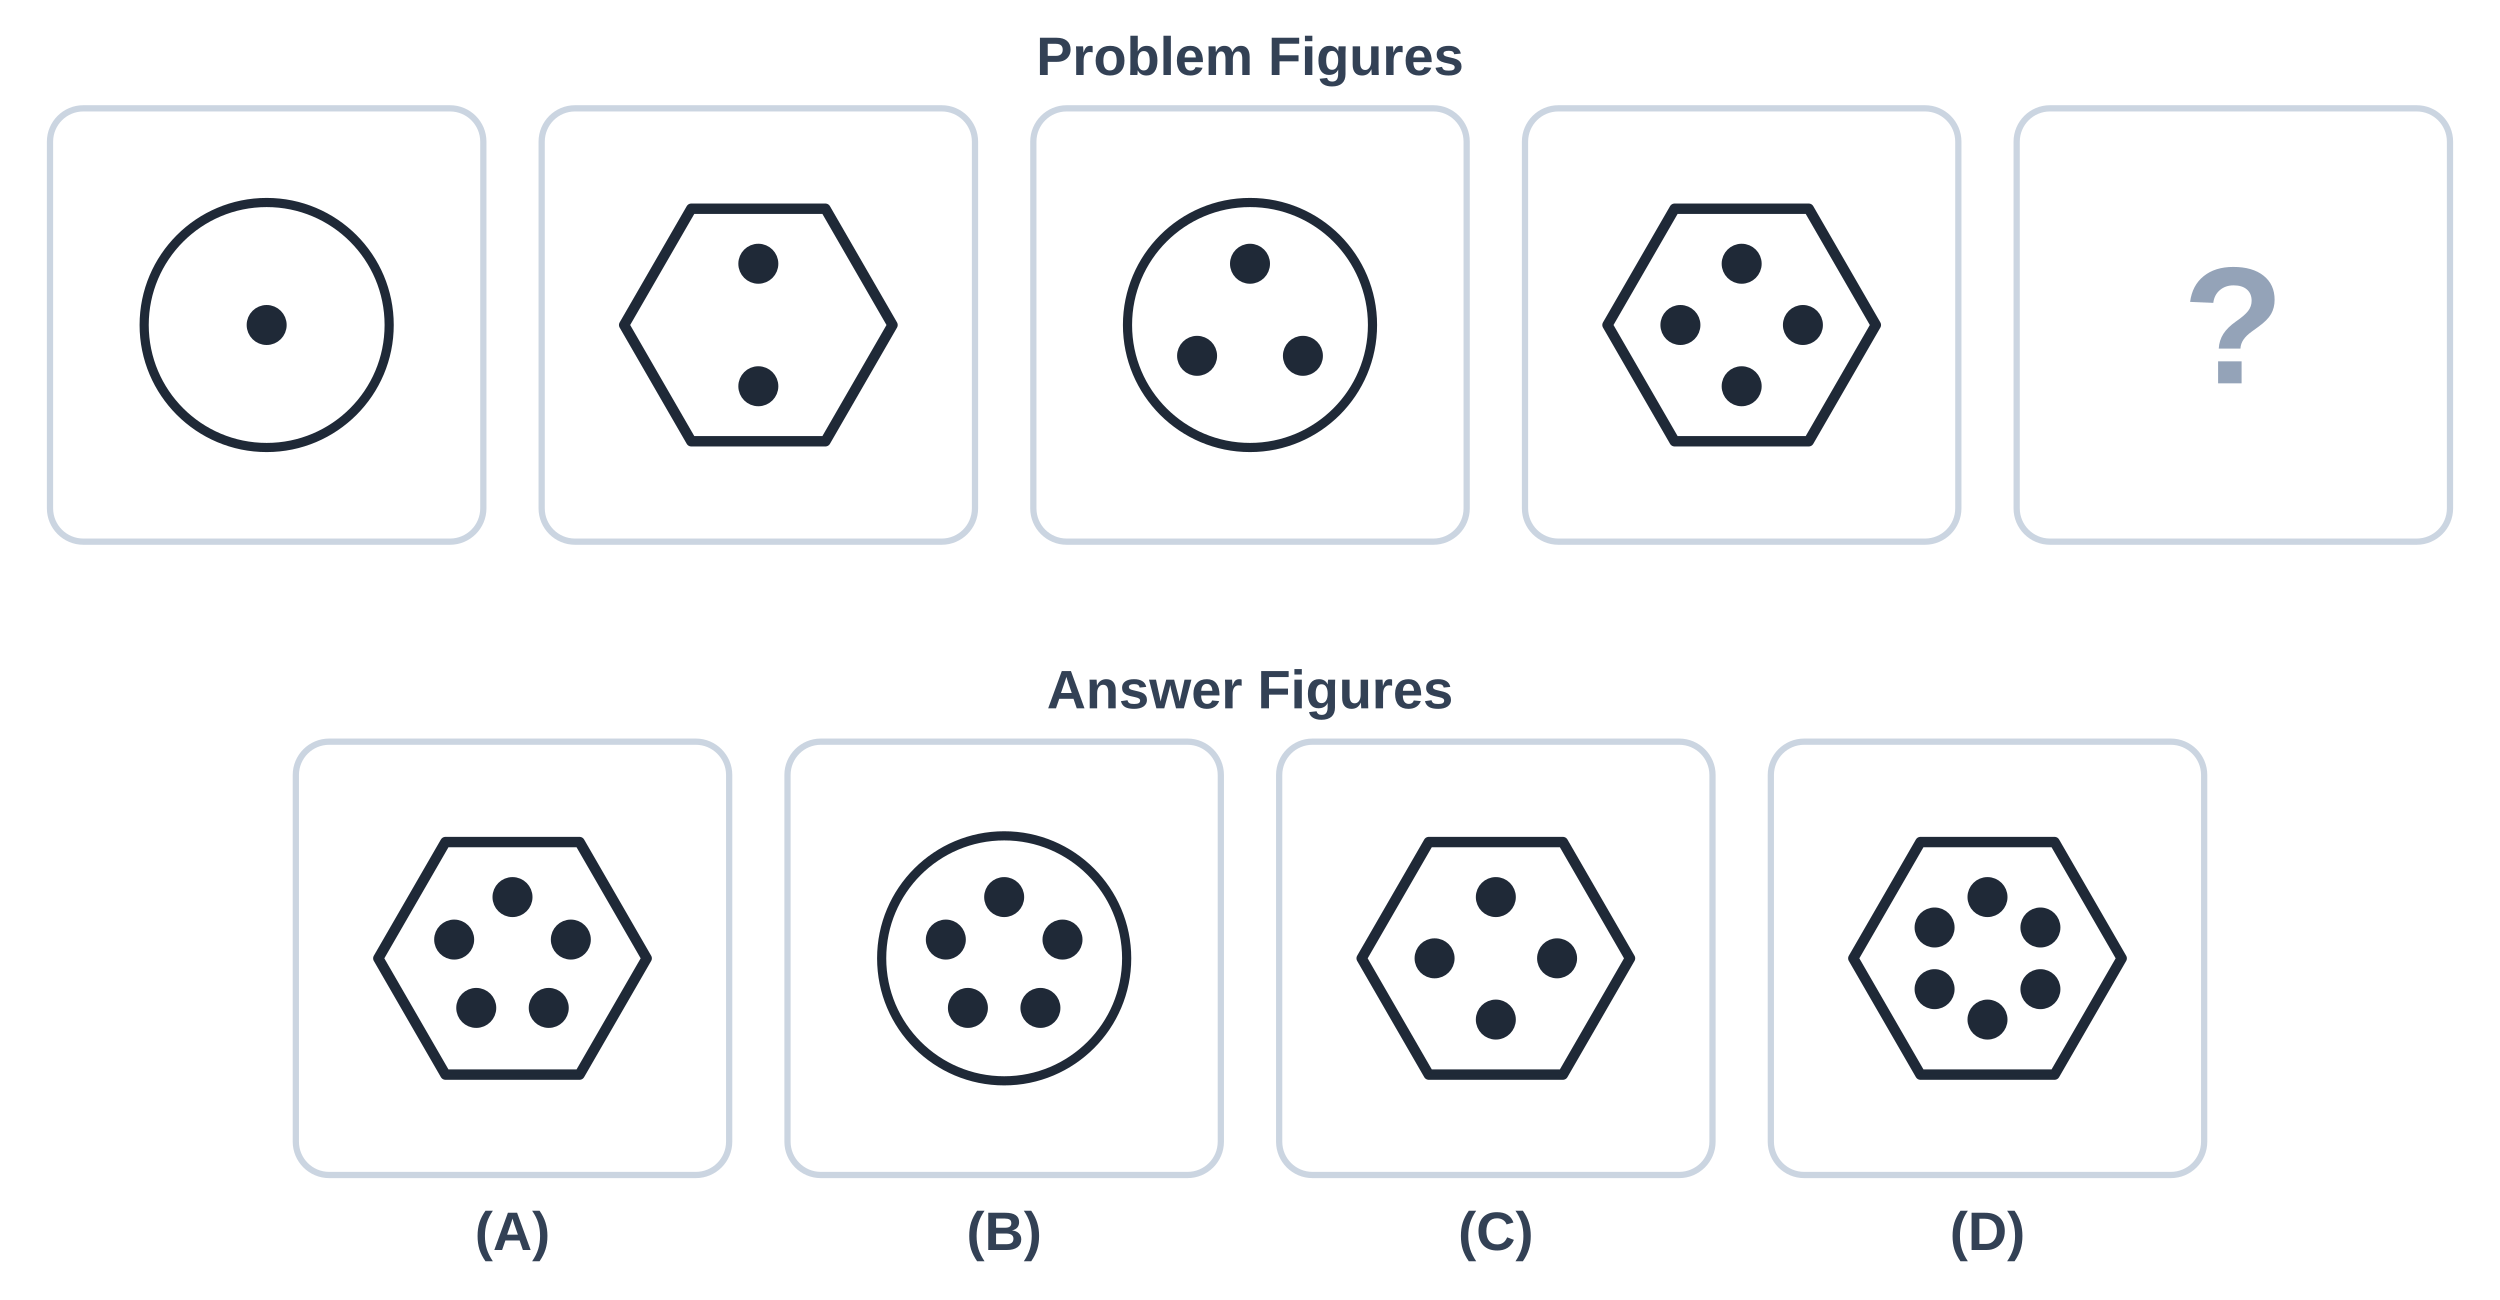
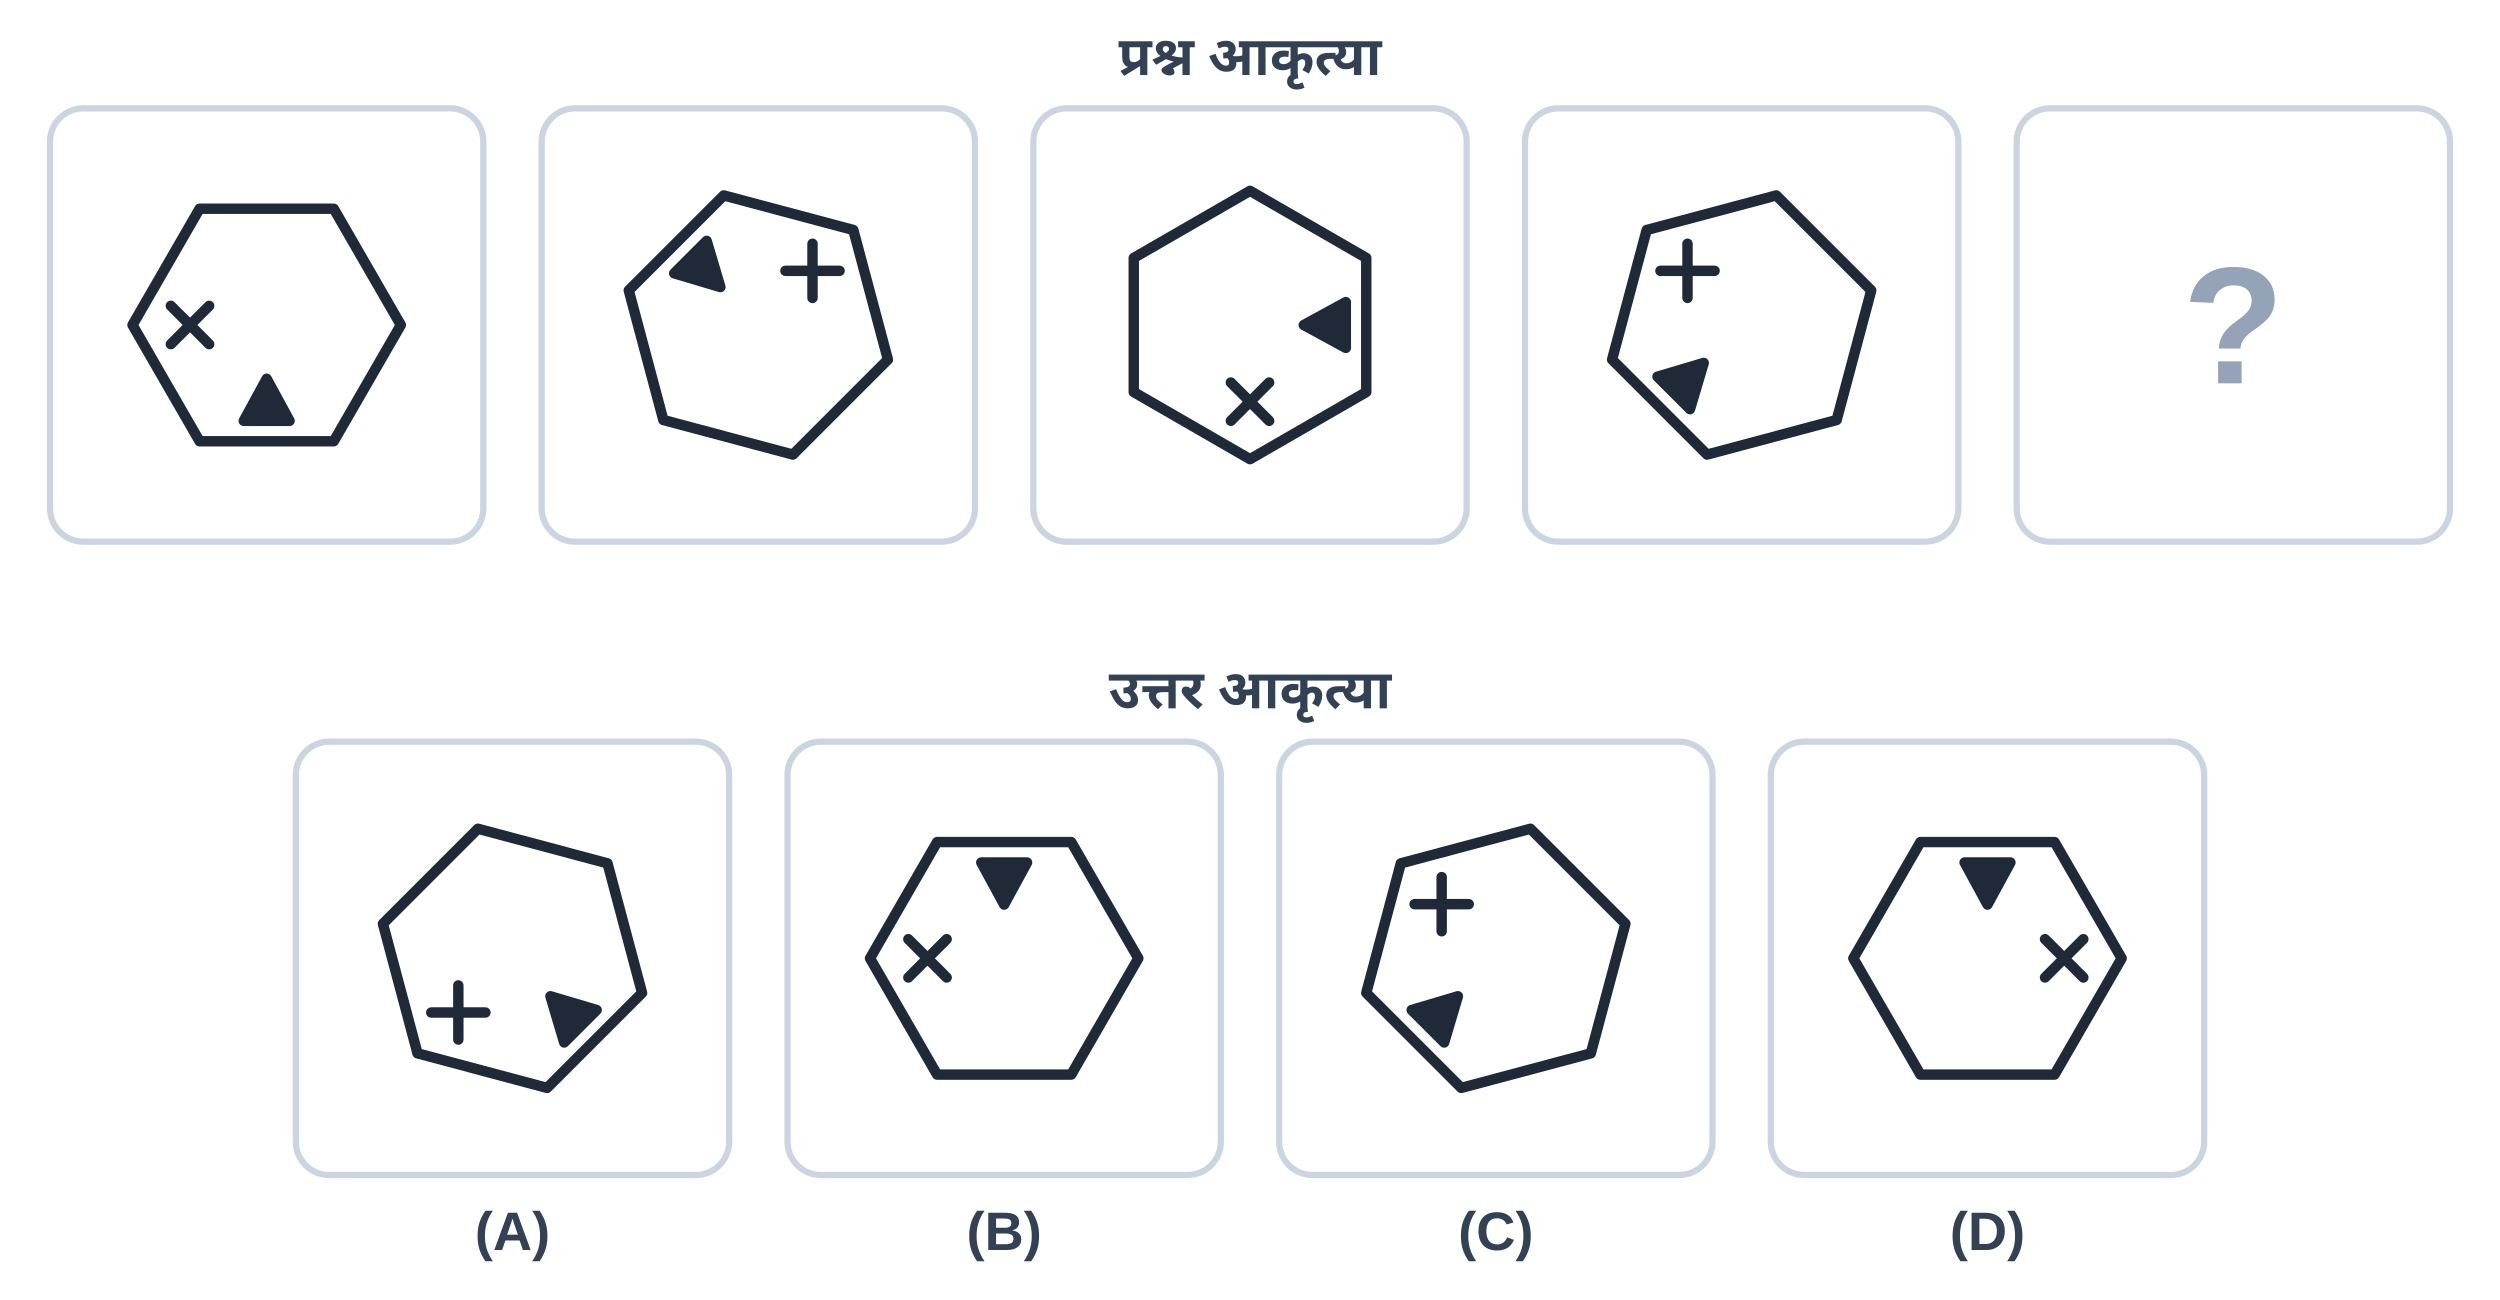
<svg xmlns="http://www.w3.org/2000/svg" viewBox="0 0 600 312" width="600" height="312">
  <rect width="600" height="312" fill="#ffffff" />
-   <text x="300" y="18" font-family="Arial, sans-serif" font-size="13" font-weight="700" fill="#334155" text-anchor="middle">Problem Figures</text>
+   <text x="300" y="18" font-family="Arial, Nirmala UI, Noto Sans Devanagari, Mangal, sans-serif" font-size="13" font-weight="700" fill="#334155" text-anchor="middle">प्रश्न आकृत्या</text>
  <rect x="12" y="26" width="104" height="104" rx="8" fill="#fff" stroke="#cbd5e1" stroke-width="1.5" />
-   <circle cx="64" cy="78" r="29.4" fill="none" stroke="#1f2937" stroke-width="2.2" />
-   <circle cx="64" cy="78" r="3.7" fill="#1f2937" stroke="#1f2937" stroke-width="2.2" />
+   <polygon points="96.2,78 80.1,105.9 47.9,105.9 31.8,78 47.9,50.1 80.1,50.1" fill="none" stroke="#1f2937" stroke-width="2.5" stroke-linejoin="round" stroke-linecap="round" />
+   <polygon points="64,90.9 69.5,101 58.5,101" fill="#1f2937" stroke="#1f2937" stroke-width="2.5" stroke-linejoin="round" stroke-linecap="round" />
+   <polyline points="41,73.4 50.2,82.6" fill="none" stroke="#1f2937" stroke-width="2.5" stroke-linejoin="round" stroke-linecap="round" />
+   <polyline points="41,82.6 50.2,73.4" fill="none" stroke="#1f2937" stroke-width="2.5" stroke-linejoin="round" stroke-linecap="round" />
  <rect x="130" y="26" width="104" height="104" rx="8" fill="#fff" stroke="#cbd5e1" stroke-width="1.5" />
-   <polygon points="214.2,78 198.1,105.9 165.9,105.9 149.8,78 165.9,50.1 198.1,50.1" fill="none" stroke="#1f2937" stroke-width="2.5" stroke-linejoin="round" stroke-linecap="round" />
-   <circle cx="182" cy="63.3" r="3.7" fill="#1f2937" stroke="#1f2937" stroke-width="2.2" />
-   <circle cx="182" cy="92.7" r="3.7" fill="#1f2937" stroke="#1f2937" stroke-width="2.2" />
+   <polygon points="159.2,100.8 150.9,69.7 173.7,46.9 204.8,55.2 213.1,86.3 190.3,109.1" fill="none" stroke="#1f2937" stroke-width="2.5" stroke-linejoin="round" stroke-linecap="round" />
+   <polygon points="172.9,68.9 161.8,65.6 169.6,57.8" fill="#1f2937" stroke="#1f2937" stroke-width="2.5" stroke-linejoin="round" stroke-linecap="round" />
+   <polyline points="201.5,65 188.5,65" fill="none" stroke="#1f2937" stroke-width="2.5" stroke-linejoin="round" stroke-linecap="round" />
+   <polyline points="195,58.5 195,71.5" fill="none" stroke="#1f2937" stroke-width="2.5" stroke-linejoin="round" stroke-linecap="round" />
  <rect x="248" y="26" width="104" height="104" rx="8" fill="#fff" stroke="#cbd5e1" stroke-width="1.5" />
-   <circle cx="300" cy="78" r="29.4" fill="none" stroke="#1f2937" stroke-width="2.2" />
-   <circle cx="300" cy="63.3" r="3.7" fill="#1f2937" stroke="#1f2937" stroke-width="2.2" />
-   <circle cx="312.7" cy="85.4" r="3.7" fill="#1f2937" stroke="#1f2937" stroke-width="2.2" />
-   <circle cx="287.3" cy="85.4" r="3.7" fill="#1f2937" stroke="#1f2937" stroke-width="2.2" />
+   <polygon points="300,45.8 327.9,61.9 327.9,94.1 300,110.2 272.1,94.1 272.1,61.9" fill="none" stroke="#1f2937" stroke-width="2.5" stroke-linejoin="round" stroke-linecap="round" />
+   <polygon points="312.9,78 323,72.5 323,83.5" fill="#1f2937" stroke="#1f2937" stroke-width="2.5" stroke-linejoin="round" stroke-linecap="round" />
+   <polyline points="295.4,101 304.6,91.8" fill="none" stroke="#1f2937" stroke-width="2.5" stroke-linejoin="round" stroke-linecap="round" />
+   <polyline points="304.6,101 295.4,91.8" fill="none" stroke="#1f2937" stroke-width="2.5" stroke-linejoin="round" stroke-linecap="round" />
  <rect x="366" y="26" width="104" height="104" rx="8" fill="#fff" stroke="#cbd5e1" stroke-width="1.5" />
-   <polygon points="450.2,78 434.1,105.9 401.9,105.9 385.8,78 401.9,50.1 434.1,50.1" fill="none" stroke="#1f2937" stroke-width="2.5" stroke-linejoin="round" stroke-linecap="round" />
-   <circle cx="418" cy="63.3" r="3.7" fill="#1f2937" stroke="#1f2937" stroke-width="2.2" />
-   <circle cx="432.7" cy="78" r="3.7" fill="#1f2937" stroke="#1f2937" stroke-width="2.2" />
-   <circle cx="418" cy="92.7" r="3.7" fill="#1f2937" stroke="#1f2937" stroke-width="2.2" />
-   <circle cx="403.3" cy="78" r="3.7" fill="#1f2937" stroke="#1f2937" stroke-width="2.2" />
+   <polygon points="440.8,100.8 409.7,109.1 386.9,86.3 395.2,55.2 426.3,46.9 449.1,69.7" fill="none" stroke="#1f2937" stroke-width="2.5" stroke-linejoin="round" stroke-linecap="round" />
+   <polygon points="408.9,87.1 405.6,98.2 397.8,90.4" fill="#1f2937" stroke="#1f2937" stroke-width="2.5" stroke-linejoin="round" stroke-linecap="round" />
+   <polyline points="405,58.5 405,71.5" fill="none" stroke="#1f2937" stroke-width="2.5" stroke-linejoin="round" stroke-linecap="round" />
+   <polyline points="398.5,65 411.5,65" fill="none" stroke="#1f2937" stroke-width="2.5" stroke-linejoin="round" stroke-linecap="round" />
  <rect x="484" y="26" width="104" height="104" rx="8" fill="#fff" stroke="#cbd5e1" stroke-width="1.5" />
  <text x="536" y="92" font-family="Arial" font-size="40" font-weight="700" fill="#94a3b8" text-anchor="middle">?</text>
-   <text x="300" y="170" font-family="Arial, sans-serif" font-size="13" font-weight="700" fill="#334155" text-anchor="middle">Answer Figures</text>
+   <text x="300" y="170" font-family="Arial, Nirmala UI, Noto Sans Devanagari, Mangal, sans-serif" font-size="13" font-weight="700" fill="#334155" text-anchor="middle">उत्तर आकृत्या</text>
  <rect x="71" y="178" width="104" height="104" rx="8" fill="#fff" stroke="#cbd5e1" stroke-width="1.5" />
-   <polygon points="155.2,230 139.1,257.9 106.9,257.9 90.8,230 106.9,202.1 139.1,202.1" fill="none" stroke="#1f2937" stroke-width="2.5" stroke-linejoin="round" stroke-linecap="round" />
-   <circle cx="123" cy="215.3" r="3.7" fill="#1f2937" stroke="#1f2937" stroke-width="2.2" />
-   <circle cx="137" cy="225.5" r="3.7" fill="#1f2937" stroke="#1f2937" stroke-width="2.2" />
-   <circle cx="131.7" cy="241.9" r="3.7" fill="#1f2937" stroke="#1f2937" stroke-width="2.2" />
-   <circle cx="114.3" cy="241.9" r="3.7" fill="#1f2937" stroke="#1f2937" stroke-width="2.2" />
-   <circle cx="109" cy="225.5" r="3.7" fill="#1f2937" stroke="#1f2937" stroke-width="2.2" />
-   <text x="123" y="300" font-family="Arial, sans-serif" font-size="13" font-weight="600" fill="#334155" text-anchor="middle">(A)</text>
+   <polygon points="145.8,207.2 154.1,238.3 131.3,261.1 100.2,252.8 91.9,221.7 114.7,198.9" fill="none" stroke="#1f2937" stroke-width="2.5" stroke-linejoin="round" stroke-linecap="round" />
+   <polygon points="132.1,239.1 143.2,242.4 135.4,250.2" fill="#1f2937" stroke="#1f2937" stroke-width="2.5" stroke-linejoin="round" stroke-linecap="round" />
+   <polyline points="103.5,243 116.5,243" fill="none" stroke="#1f2937" stroke-width="2.5" stroke-linejoin="round" stroke-linecap="round" />
+   <polyline points="110,249.5 110,236.5" fill="none" stroke="#1f2937" stroke-width="2.5" stroke-linejoin="round" stroke-linecap="round" />
+   <text x="123" y="300" font-family="Arial, Nirmala UI, Noto Sans Devanagari, Mangal, sans-serif" font-size="13" font-weight="600" fill="#334155" text-anchor="middle">(A)</text>
  <rect x="189" y="178" width="104" height="104" rx="8" fill="#fff" stroke="#cbd5e1" stroke-width="1.5" />
-   <circle cx="241" cy="230" r="29.4" fill="none" stroke="#1f2937" stroke-width="2.2" />
-   <circle cx="241" cy="215.3" r="3.7" fill="#1f2937" stroke="#1f2937" stroke-width="2.2" />
-   <circle cx="255" cy="225.5" r="3.7" fill="#1f2937" stroke="#1f2937" stroke-width="2.2" />
-   <circle cx="249.7" cy="241.9" r="3.7" fill="#1f2937" stroke="#1f2937" stroke-width="2.2" />
-   <circle cx="232.3" cy="241.9" r="3.7" fill="#1f2937" stroke="#1f2937" stroke-width="2.2" />
-   <circle cx="227" cy="225.5" r="3.7" fill="#1f2937" stroke="#1f2937" stroke-width="2.2" />
-   <text x="241" y="300" font-family="Arial, sans-serif" font-size="13" font-weight="600" fill="#334155" text-anchor="middle">(B)</text>
+   <polygon points="273.2,230 257.1,202.1 224.9,202.1 208.8,230 224.9,257.9 257.1,257.9" fill="none" stroke="#1f2937" stroke-width="2.5" stroke-linejoin="round" stroke-linecap="round" />
+   <polygon points="241,217.1 246.5,207 235.5,207" fill="#1f2937" stroke="#1f2937" stroke-width="2.5" stroke-linejoin="round" stroke-linecap="round" />
+   <polyline points="218,234.6 227.2,225.4" fill="none" stroke="#1f2937" stroke-width="2.5" stroke-linejoin="round" stroke-linecap="round" />
+   <polyline points="218,225.4 227.2,234.6" fill="none" stroke="#1f2937" stroke-width="2.5" stroke-linejoin="round" stroke-linecap="round" />
+   <text x="241" y="300" font-family="Arial, Nirmala UI, Noto Sans Devanagari, Mangal, sans-serif" font-size="13" font-weight="600" fill="#334155" text-anchor="middle">(B)</text>
  <rect x="307" y="178" width="104" height="104" rx="8" fill="#fff" stroke="#cbd5e1" stroke-width="1.5" />
-   <polygon points="391.2,230 375.1,257.9 342.9,257.9 326.8,230 342.9,202.1 375.1,202.1" fill="none" stroke="#1f2937" stroke-width="2.5" stroke-linejoin="round" stroke-linecap="round" />
-   <circle cx="359" cy="215.3" r="3.7" fill="#1f2937" stroke="#1f2937" stroke-width="2.2" />
-   <circle cx="373.7" cy="230" r="3.7" fill="#1f2937" stroke="#1f2937" stroke-width="2.2" />
-   <circle cx="359" cy="244.7" r="3.7" fill="#1f2937" stroke="#1f2937" stroke-width="2.2" />
-   <circle cx="344.3" cy="230" r="3.7" fill="#1f2937" stroke="#1f2937" stroke-width="2.2" />
-   <text x="359" y="300" font-family="Arial, sans-serif" font-size="13" font-weight="600" fill="#334155" text-anchor="middle">(C)</text>
+   <polygon points="381.8,252.8 350.7,261.1 327.9,238.3 336.2,207.2 367.3,198.9 390.1,221.7" fill="none" stroke="#1f2937" stroke-width="2.5" stroke-linejoin="round" stroke-linecap="round" />
+   <polygon points="349.9,239.1 346.6,250.2 338.8,242.4" fill="#1f2937" stroke="#1f2937" stroke-width="2.5" stroke-linejoin="round" stroke-linecap="round" />
+   <polyline points="346,210.5 346,223.5" fill="none" stroke="#1f2937" stroke-width="2.5" stroke-linejoin="round" stroke-linecap="round" />
+   <polyline points="339.5,217 352.5,217" fill="none" stroke="#1f2937" stroke-width="2.5" stroke-linejoin="round" stroke-linecap="round" />
+   <text x="359" y="300" font-family="Arial, Nirmala UI, Noto Sans Devanagari, Mangal, sans-serif" font-size="13" font-weight="600" fill="#334155" text-anchor="middle">(C)</text>
  <rect x="425" y="178" width="104" height="104" rx="8" fill="#fff" stroke="#cbd5e1" stroke-width="1.5" />
-   <polygon points="509.2,230 493.1,257.9 460.9,257.9 444.8,230 460.9,202.1 493.1,202.1" fill="none" stroke="#1f2937" stroke-width="2.5" stroke-linejoin="round" stroke-linecap="round" />
-   <circle cx="477" cy="215.3" r="3.7" fill="#1f2937" stroke="#1f2937" stroke-width="2.2" />
-   <circle cx="489.7" cy="222.6" r="3.7" fill="#1f2937" stroke="#1f2937" stroke-width="2.2" />
-   <circle cx="489.7" cy="237.4" r="3.7" fill="#1f2937" stroke="#1f2937" stroke-width="2.2" />
-   <circle cx="477" cy="244.7" r="3.7" fill="#1f2937" stroke="#1f2937" stroke-width="2.2" />
-   <circle cx="464.3" cy="237.4" r="3.7" fill="#1f2937" stroke="#1f2937" stroke-width="2.2" />
-   <circle cx="464.3" cy="222.6" r="3.7" fill="#1f2937" stroke="#1f2937" stroke-width="2.2" />
-   <text x="477" y="300" font-family="Arial, sans-serif" font-size="13" font-weight="600" fill="#334155" text-anchor="middle">(D)</text>
+   <polygon points="444.8,230 460.9,202.1 493.1,202.1 509.2,230 493.1,257.9 460.9,257.9" fill="none" stroke="#1f2937" stroke-width="2.5" stroke-linejoin="round" stroke-linecap="round" />
+   <polygon points="477,217.1 471.5,207 482.5,207" fill="#1f2937" stroke="#1f2937" stroke-width="2.5" stroke-linejoin="round" stroke-linecap="round" />
+   <polyline points="500,234.6 490.8,225.4" fill="none" stroke="#1f2937" stroke-width="2.5" stroke-linejoin="round" stroke-linecap="round" />
+   <polyline points="500,225.4 490.8,234.6" fill="none" stroke="#1f2937" stroke-width="2.5" stroke-linejoin="round" stroke-linecap="round" />
+   <text x="477" y="300" font-family="Arial, Nirmala UI, Noto Sans Devanagari, Mangal, sans-serif" font-size="13" font-weight="600" fill="#334155" text-anchor="middle">(D)</text>
</svg>
